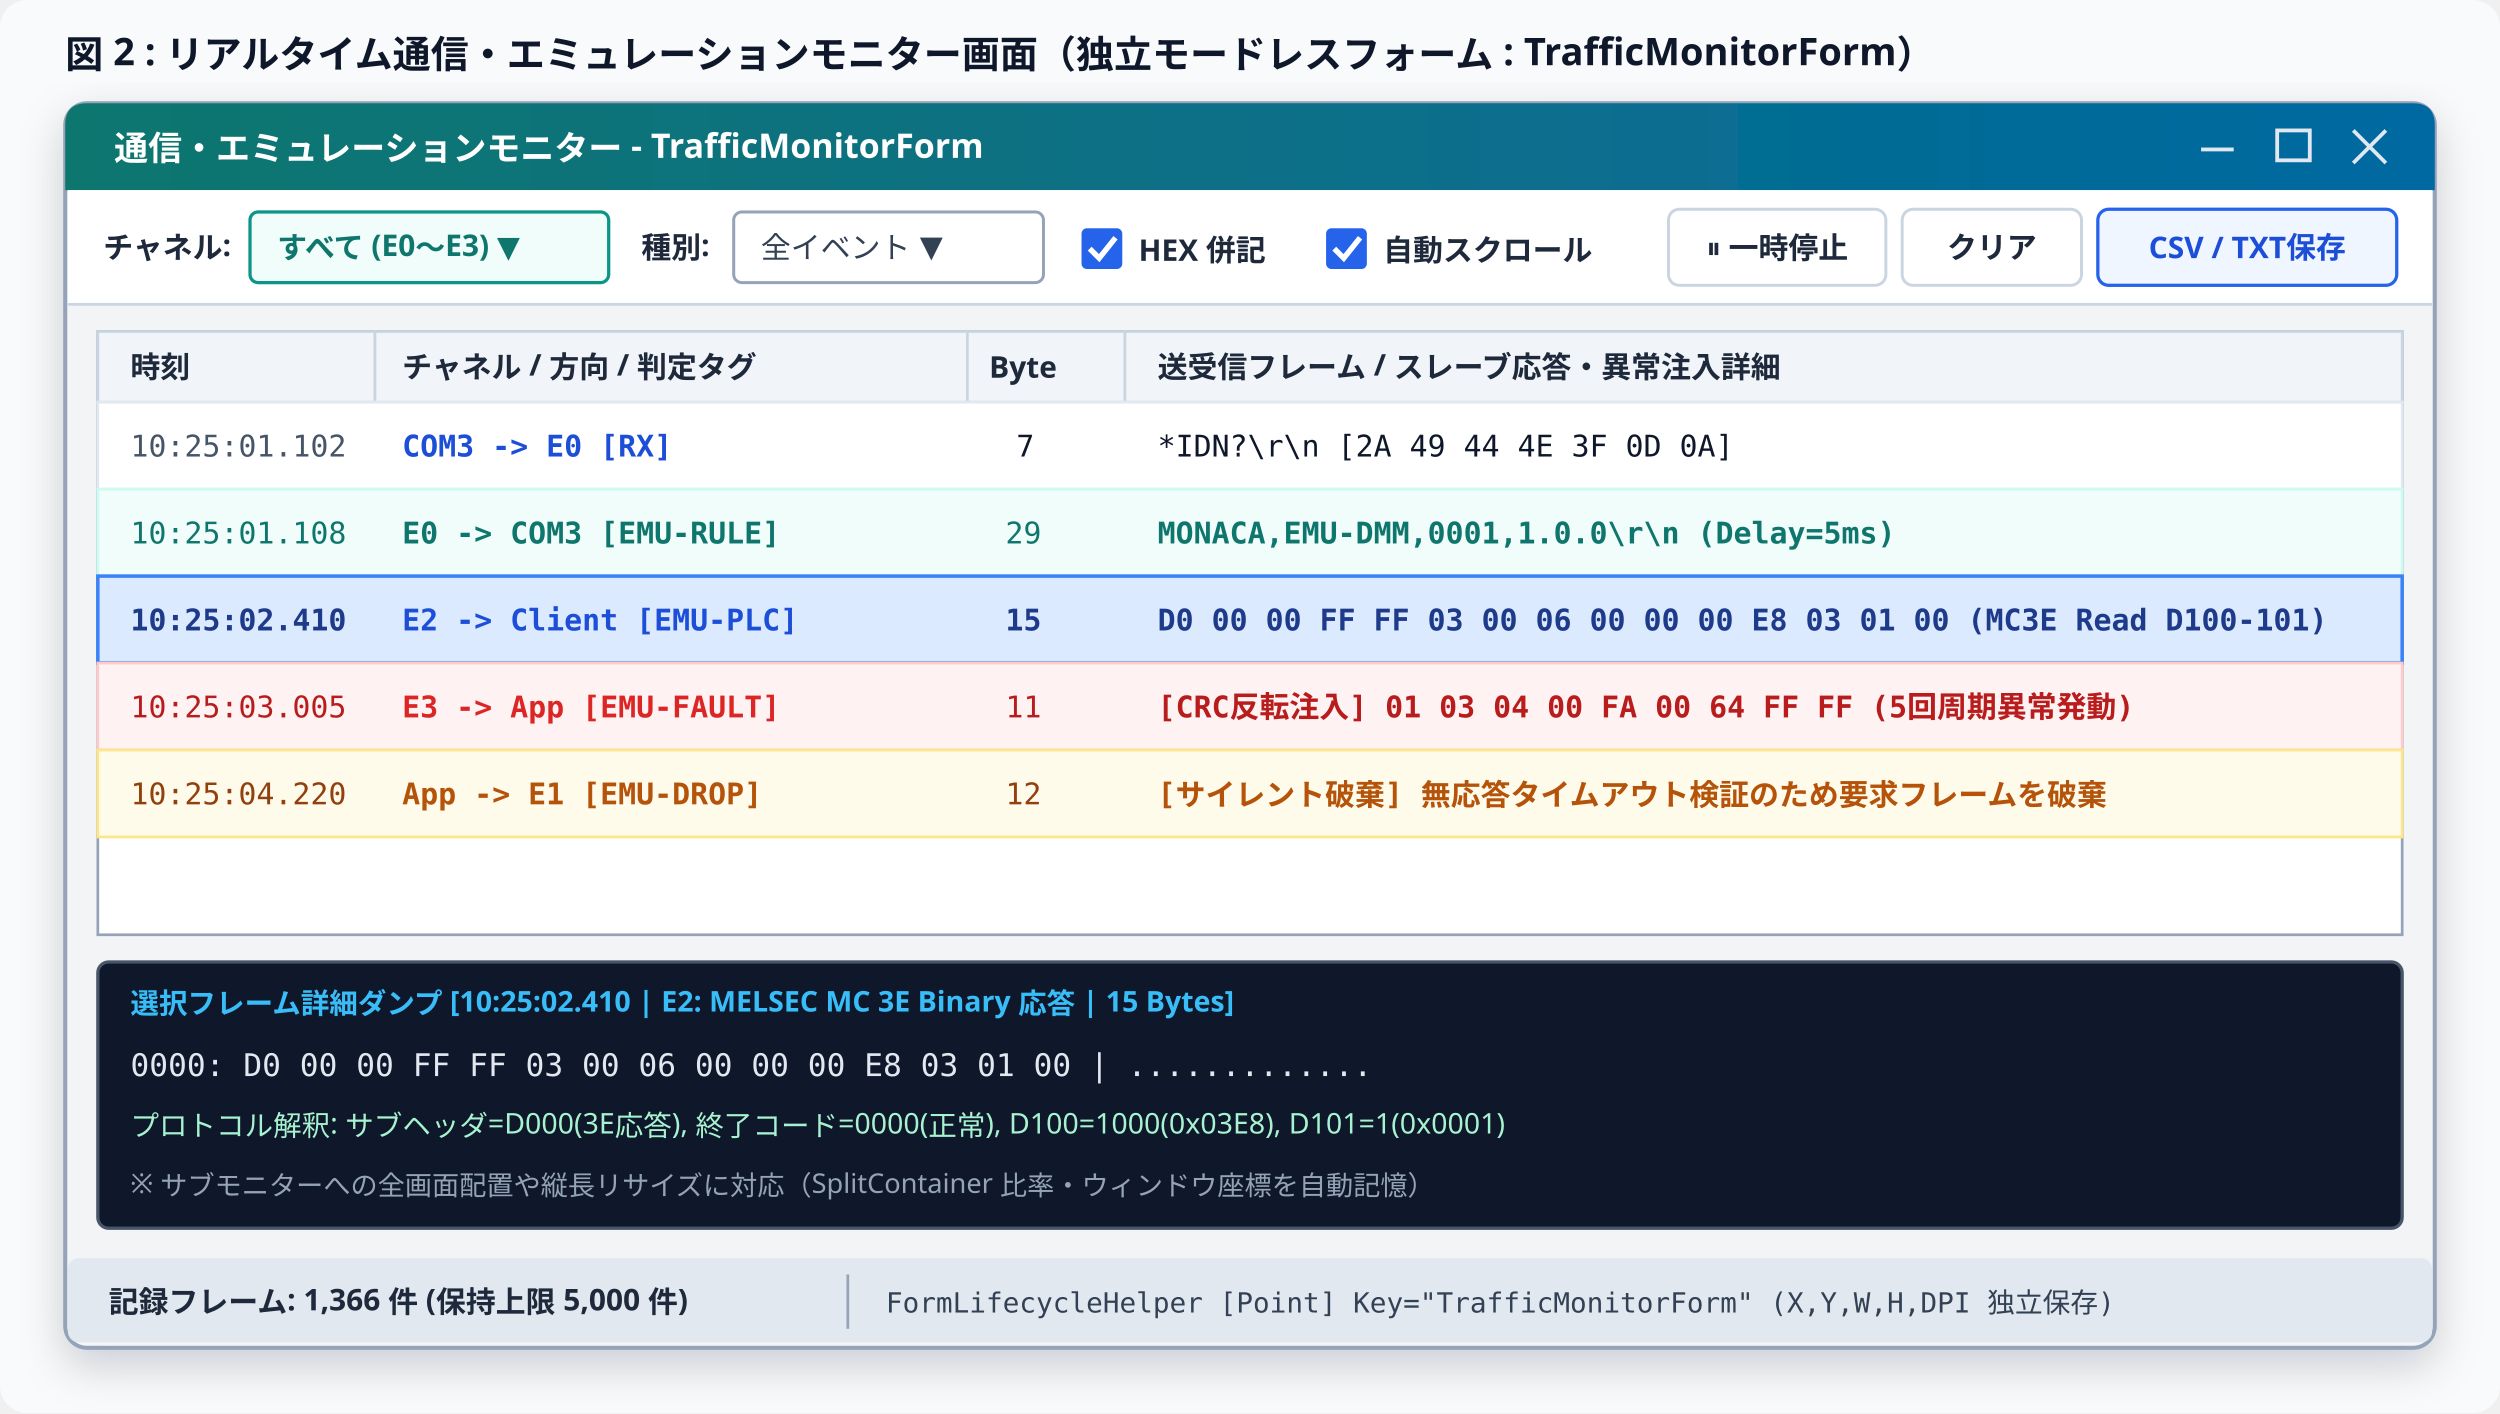
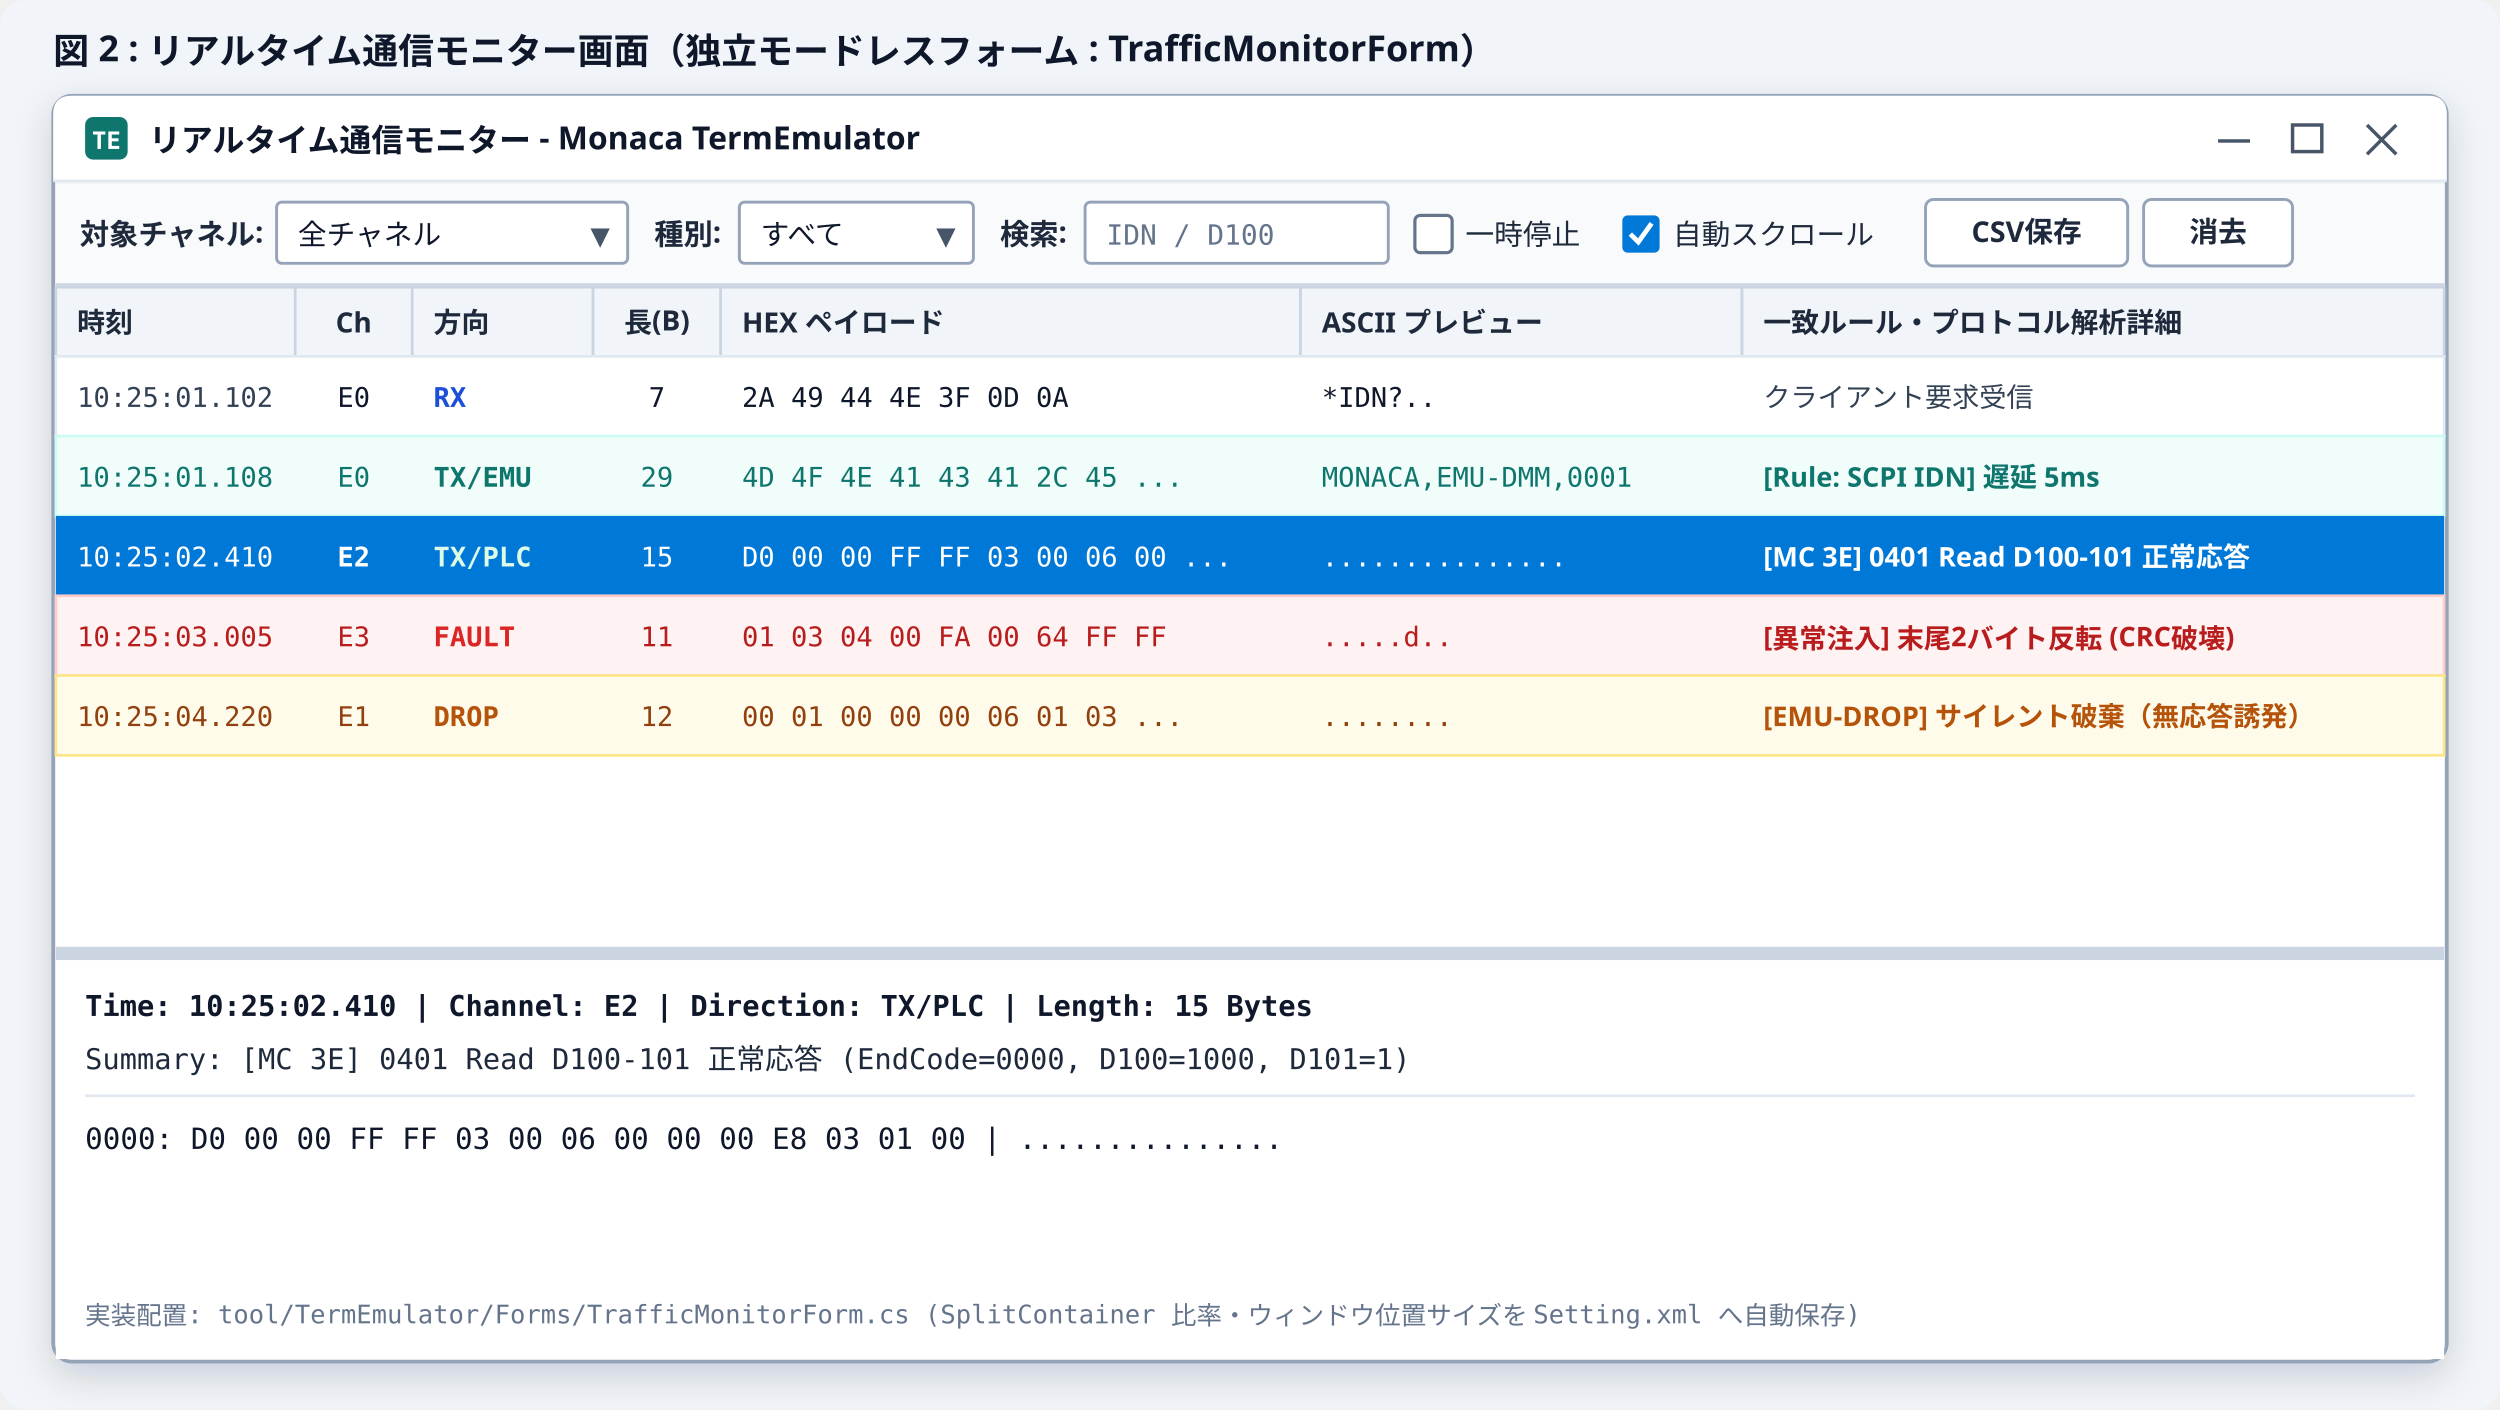
- <svg xmlns="http://www.w3.org/2000/svg" width="920" height="520" viewBox="0 0 920 520">
+ <svg xmlns="http://www.w3.org/2000/svg" width="940" height="530" viewBox="0 0 940 530">
  <defs>
-     <filter id="winShadow" x="-3%" y="-3%" width="106%" height="110%">
-       <feDropShadow dx="0" dy="6" stdDeviation="8" flood-color="#0F172A" flood-opacity="0.18" />
+     <filter id="winShadow" x="-3%" y="-3%" width="106%" height="108%">
+       <feDropShadow dx="0" dy="5" stdDeviation="7" flood-color="#0F172A" flood-opacity="0.16" />
    </filter>
-     <linearGradient id="monTitle" x1="0" y1="0" x2="1" y2="0">
-       <stop offset="0%" stop-color="#0F766E" />
-       <stop offset="100%" stop-color="#0369A1" />
-     </linearGradient>
    <style>
      .ui { font-family: 'Yu Gothic UI', 'Meiryo UI', 'Segoe UI', sans-serif; }
      .mono { font-family: 'Consolas', 'BIZ UDGothic', 'MS Gothic', monospace; }
-       .btn-box { fill: #FFFFFF; stroke: #CBD5E1; stroke-width: 1.1; rx: 4; }
-       .btn-txt { font-family: 'Yu Gothic UI', 'Meiryo UI', sans-serif; font-size: 11px; font-weight: 600; fill: #1E293B; }
+       .lbl { font-family: 'Yu Gothic UI', 'Meiryo UI', sans-serif; font-size: 11px; font-weight: 600; fill: #1E293B; }
+       .inp { fill: #FFFFFF; stroke: #94A3B8; stroke-width: 1.1; rx: 2; }
+       .btn { fill: #FFFFFF; stroke: #94A3B8; stroke-width: 1.1; rx: 3; }
      .grid-hdr { fill: #F1F5F9; stroke: #CBD5E1; stroke-width: 1; }
-       .grid-hdr-txt { font-family: 'Yu Gothic UI', 'Meiryo UI', sans-serif; font-size: 11px; font-weight: 700; fill: #1E293B; }
+       .grid-hdr-txt { font-family: 'Yu Gothic UI', 'Meiryo UI', sans-serif; font-size: 10.5px; font-weight: 700; fill: #1E293B; }
    </style>
  </defs>
-   <rect x="0" y="0" width="920" height="520" fill="#F8FAFC" rx="10" />
-   <text x="24" y="25" class="ui" font-size="14" font-weight="700" fill="#0F172A">図 2 : リアルタイム通信・エミュレーションモニター画面（独立モードレスフォーム : TrafficMonitorForm）</text>
+   <rect x="0" y="0" width="940" height="530" fill="#F1F5F9" rx="10" />
+   <text x="20" y="24" class="ui" font-size="13.5" font-weight="700" fill="#0F172A">図 2 : リアルタイム通信モニター画面（独立モードレスフォーム : TrafficMonitorForm）</text>
  <g filter="url(#winShadow)">
-     <rect x="24" y="38" width="872" height="458" rx="8" fill="#F3F4F6" stroke="#94A3B8" stroke-width="1.5" />
-     <path d="M 24 46 Q 24 38 32 38 L 888 38 Q 896 38 896 46 L 896 70 L 24 70 Z" fill="url(#monTitle)" />
+     <rect x="20" y="36" width="900" height="476" rx="7" fill="#F0F0F0" stroke="#94A3B8" stroke-width="1.4" />
+     <path d="M 20 43 Q 20 36 27 36 L 913 36 Q 920 36 920 43 L 920 68 L 20 68 Z" fill="#FFFFFF" />
+     <line x1="20" y1="68" x2="920" y2="68" stroke="#E2E8F0" stroke-width="1" />
  </g>
-   <text x="42" y="59" class="ui" font-size="12.5" font-weight="700" fill="#FFFFFF">通信・エミュレーションモニター - TrafficMonitorForm</text>
-   <g stroke="#E2E8F0" stroke-width="1.4" fill="none">
-     <line x1="810" y1="55" x2="822" y2="55" />
-     <rect x="838" y="48" width="12" height="11" />
-     <line x1="866" y1="48" x2="878" y2="60" />
-     <line x1="878" y1="48" x2="866" y2="60" />
+   <rect x="32" y="44" width="16" height="16" rx="3" fill="#0F766E" />
+   <text x="40" y="56" class="mono" font-size="9" font-weight="700" fill="#FFFFFF" text-anchor="middle">TE</text>
+   <text x="56" y="57" class="ui" font-size="12" font-weight="600" fill="#0F172A">リアルタイム通信モニター - Monaca TermEmulator</text>
+   <g stroke="#475569" stroke-width="1.3" fill="none">
+     <line x1="834" y1="53" x2="846" y2="53" />
+     <rect x="862" y="47" width="11" height="10" />
+     <line x1="890" y1="47" x2="901" y2="58" />
+     <line x1="901" y1="47" x2="890" y2="58" />
  </g>
-   <rect x="25" y="70" width="870" height="42" fill="#FFFFFF" />
-   <line x1="25" y1="112" x2="895" y2="112" stroke="#CBD5E1" stroke-width="1" />
-   <text x="38" y="95" class="ui" font-size="11" font-weight="700" fill="#1E293B">チャネル:</text>
-   <rect x="92" y="78" width="132" height="26" rx="3" fill="#F0FDFA" stroke="#0D9488" stroke-width="1.2" />
-   <text x="102" y="95" class="ui" font-size="11" font-weight="700" fill="#0F766E">すべて (E0〜E3) ▼</text>
-   <text x="236" y="95" class="ui" font-size="11" font-weight="700" fill="#1E293B">種別:</text>
-   <rect x="270" y="78" width="114" height="26" rx="3" fill="#FFFFFF" stroke="#94A3B8" stroke-width="1.1" />
-   <text x="280" y="95" class="ui" font-size="11" fill="#334155">全イベント ▼</text>
-   <rect x="398" y="84" width="15" height="15" rx="2" fill="#2563EB" />
-   <path d="M 401 91.5 L 404.5 95 L 410.5 87.5" stroke="#FFFFFF" stroke-width="2" fill="none" />
-   <text x="419" y="96" class="ui" font-size="11" font-weight="600" fill="#1E293B">HEX 併記</text>
-   <rect x="488" y="84" width="15" height="15" rx="2" fill="#2563EB" />
-   <path d="M 491 91.5 L 494.5 95 L 500.5 87.5" stroke="#FFFFFF" stroke-width="2" fill="none" />
-   <text x="509" y="96" class="ui" font-size="11" font-weight="600" fill="#1E293B">自動スクロール</text>
-   <rect x="614" y="77" width="80" height="28" class="btn-box" />
-   <text x="654" y="95" class="btn-txt" text-anchor="middle">⏸ 一時停止</text>
-   <rect x="700" y="77" width="66" height="28" class="btn-box" />
-   <text x="733" y="95" class="btn-txt" text-anchor="middle">クリア</text>
-   <rect x="772" y="77" width="110" height="28" rx="4" fill="#EFF6FF" stroke="#2563EB" stroke-width="1.2" />
-   <text x="827" y="95" class="ui" font-size="11" font-weight="700" fill="#1D4ED8" text-anchor="middle">CSV / TXT保存</text>
-   <g transform="translate(36, 122)">
-     <rect x="0" y="0" width="848" height="222" fill="#FFFFFF" stroke="#94A3B8" stroke-width="1" />
-     <rect x="0" y="0" width="102" height="26" class="grid-hdr" />
-     <rect x="102" y="0" width="218" height="26" class="grid-hdr" />
-     <rect x="320" y="0" width="58" height="26" class="grid-hdr" />
-     <rect x="378" y="0" width="470" height="26" class="grid-hdr" />
-     <text x="12" y="17" class="grid-hdr-txt">時刻</text>
-     <text x="112" y="17" class="grid-hdr-txt">チャネル / 方向 / 判定タグ</text>
-     <text x="328" y="17" class="grid-hdr-txt">Byte</text>
-     <text x="390" y="17" class="grid-hdr-txt">送受信フレーム / スレーブ応答・異常注入詳細</text>
+   <rect x="21" y="69" width="898" height="38" fill="#F8FAFC" />
+   <line x1="21" y1="107" x2="919" y2="107" stroke="#CBD5E1" stroke-width="1" />
+   <text x="30" y="92" class="lbl">対象チャネル:</text>
+   <rect x="104" y="76" width="132" height="23" class="inp" />
+   <text x="112" y="92" class="ui" font-size="10.8" fill="#0F172A">全チャネル</text>
+   <text x="222" y="92" class="ui" font-size="9.5" fill="#475569">▼</text>
+   <text x="246" y="92" class="lbl">種別:</text>
+   <rect x="278" y="76" width="88" height="23" class="inp" />
+   <text x="286" y="92" class="ui" font-size="10.8" fill="#0F172A">すべて</text>
+   <text x="352" y="92" class="ui" font-size="9.5" fill="#475569">▼</text>
+   <text x="376" y="92" class="lbl">検索:</text>
+   <rect x="408" y="76" width="114" height="23" class="inp" />
+   <text x="416" y="92" class="mono" font-size="10.5" fill="#64748B">IDN / D100</text>
+   <rect x="532" y="81" width="14" height="14" rx="2" fill="#FFFFFF" stroke="#64748B" stroke-width="1.2" />
+   <text x="551" y="92" class="ui" font-size="10.8" fill="#1E293B">一時停止</text>
+   <rect x="610" y="81" width="14" height="14" rx="2" fill="#0078D7" />
+   <path d="M 613 88 L 616 91 L 621 84" stroke="#FFFFFF" stroke-width="1.8" fill="none" />
+   <text x="629" y="92" class="ui" font-size="10.8" fill="#1E293B">自動スクロール</text>
+   <rect x="724" y="75" width="76" height="25" class="btn" />
+   <text x="762" y="91" class="ui" font-size="10.8" font-weight="600" fill="#1E293B" text-anchor="middle">CSV保存</text>
+   <rect x="806" y="75" width="56" height="25" class="btn" />
+   <text x="834" y="91" class="ui" font-size="10.8" font-weight="600" fill="#1E293B" text-anchor="middle">消去</text>
+   <g transform="translate(21, 108)">
+     <rect x="0" y="0" width="898" height="248" fill="#FFFFFF" />
+     <rect x="0" y="0" width="90" height="26" class="grid-hdr" />
+     <rect x="90" y="0" width="44" height="26" class="grid-hdr" />
+     <rect x="134" y="0" width="68" height="26" class="grid-hdr" />
+     <rect x="202" y="0" width="48" height="26" class="grid-hdr" />
+     <rect x="250" y="0" width="218" height="26" class="grid-hdr" />
+     <rect x="468" y="0" width="166" height="26" class="grid-hdr" />
+     <rect x="634" y="0" width="264" height="26" class="grid-hdr" />
+     <text x="8" y="17" class="grid-hdr-txt">時刻</text>
+     <text x="112" y="17" class="grid-hdr-txt" text-anchor="middle">Ch</text>
+     <text x="142" y="17" class="grid-hdr-txt">方向</text>
+     <text x="226" y="17" class="grid-hdr-txt" text-anchor="middle">長(B)</text>
+     <text x="258" y="17" class="grid-hdr-txt">HEX ペイロード</text>
+     <text x="476" y="17" class="grid-hdr-txt">ASCII プレビュー</text>
+     <text x="642" y="17" class="grid-hdr-txt">一致ルール・プロトコル解析詳細</text>
    <g transform="translate(0, 26)">
-       <rect x="0" y="0" width="848" height="32" fill="#FFFFFF" stroke="#E2E8F0" stroke-width="1" />
-       <text x="12" y="20" class="mono" font-size="11" fill="#475569">10:25:01.102</text>
-       <text x="112" y="20" class="mono" font-size="11" fill="#1D4ED8" font-weight="700">COM3 -&gt; E0 [RX]</text>
-       <text x="338" y="20" class="mono" font-size="11" fill="#0F172A">7</text>
-       <text x="390" y="20" class="mono" font-size="11" fill="#0F172A">*IDN?\r\n  [2A 49 44 4E 3F 0D 0A]</text>
+       <rect x="0" y="0" width="898" height="30" fill="#FFFFFF" stroke="#E2E8F0" stroke-width="1" />
+       <text x="8" y="19" class="mono" font-size="10.2" fill="#334155">10:25:01.102</text>
+       <text x="112" y="19" class="mono" font-size="10.2" fill="#0F172A" text-anchor="middle">E0</text>
+       <text x="142" y="19" class="mono" font-size="10.2" font-weight="700" fill="#1D4ED8">RX</text>
+       <text x="226" y="19" class="mono" font-size="10.2" fill="#0F172A" text-anchor="middle">7</text>
+       <text x="258" y="19" class="mono" font-size="10.2" fill="#0F172A">2A 49 44 4E 3F 0D 0A</text>
+       <text x="476" y="19" class="mono" font-size="10.2" fill="#0F172A">*IDN?..</text>
+       <text x="642" y="19" class="ui" font-size="10.2" fill="#334155">クライアント要求受信</text>
    </g>
-     <g transform="translate(0, 58)">
-       <rect x="0" y="0" width="848" height="32" fill="#F0FDFA" stroke="#CCFBF1" stroke-width="1" />
-       <text x="12" y="20" class="mono" font-size="11" fill="#0F766E">10:25:01.108</text>
-       <text x="112" y="20" class="mono" font-size="11" fill="#0F766E" font-weight="700">E0 -&gt; COM3 [EMU-RULE]</text>
-       <text x="334" y="20" class="mono" font-size="11" fill="#0F766E">29</text>
-       <text x="390" y="20" class="mono" font-size="11" fill="#0F766E" font-weight="700">MONACA,EMU-DMM,0001,1.0.0\r\n (Delay=5ms)</text>
+     <g transform="translate(0, 56)">
+       <rect x="0" y="0" width="898" height="30" fill="#F0FDFA" stroke="#CCFBF1" stroke-width="1" />
+       <text x="8" y="19" class="mono" font-size="10.2" fill="#0F766E">10:25:01.108</text>
+       <text x="112" y="19" class="mono" font-size="10.2" fill="#0F766E" text-anchor="middle">E0</text>
+       <text x="142" y="19" class="mono" font-size="10.2" font-weight="700" fill="#0F766E">TX/EMU</text>
+       <text x="226" y="19" class="mono" font-size="10.2" fill="#0F766E" text-anchor="middle">29</text>
+       <text x="258" y="19" class="mono" font-size="10.2" fill="#0F766E">4D 4F 4E 41 43 41 2C 45 ...</text>
+       <text x="476" y="19" class="mono" font-size="10.2" fill="#0F766E">MONACA,EMU-DMM,0001</text>
+       <text x="642" y="19" class="ui" font-size="10.2" font-weight="600" fill="#0F766E">[Rule: SCPI IDN] 遅延 5ms</text>
    </g>
-     <g transform="translate(0, 90)">
-       <rect x="0" y="0" width="848" height="32" fill="#DBEAFE" stroke="#3B82F6" stroke-width="1.3" />
-       <text x="12" y="20" class="mono" font-size="11" fill="#1E3A8A" font-weight="700">10:25:02.410</text>
-       <text x="112" y="20" class="mono" font-size="11" fill="#1D4ED8" font-weight="700">E2 -&gt; Client [EMU-PLC]</text>
-       <text x="334" y="20" class="mono" font-size="11" fill="#1E3A8A" font-weight="700">15</text>
-       <text x="390" y="20" class="mono" font-size="11" fill="#1E3A8A" font-weight="700">D0 00 00 FF FF 03 00 06 00 00 00 E8 03 01 00 (MC3E Read D100-101)</text>
+     <g transform="translate(0, 86)">
+       <rect x="0" y="0" width="898" height="30" fill="#0078D7" />
+       <text x="8" y="19" class="mono" font-size="10.2" fill="#FFFFFF">10:25:02.410</text>
+       <text x="112" y="19" class="mono" font-size="10.2" font-weight="700" fill="#FFFFFF" text-anchor="middle">E2</text>
+       <text x="142" y="19" class="mono" font-size="10.2" font-weight="700" fill="#DCFCE7">TX/PLC</text>
+       <text x="226" y="19" class="mono" font-size="10.2" fill="#FFFFFF" text-anchor="middle">15</text>
+       <text x="258" y="19" class="mono" font-size="10.2" fill="#FFFFFF">D0 00 00 FF FF 03 00 06 00 ...</text>
+       <text x="476" y="19" class="mono" font-size="10.2" fill="#FFFFFF">...............</text>
+       <text x="642" y="19" class="ui" font-size="10.2" font-weight="600" fill="#FFFFFF">[MC 3E] 0401 Read D100-101 正常応答</text>
    </g>
-     <g transform="translate(0, 122)">
-       <rect x="0" y="0" width="848" height="32" fill="#FEF2F2" stroke="#FECACA" stroke-width="1" />
-       <text x="12" y="20" class="mono" font-size="11" fill="#B91C1C">10:25:03.005</text>
-       <text x="112" y="20" class="mono" font-size="11" fill="#DC2626" font-weight="700">E3 -&gt; App [EMU-FAULT]</text>
-       <text x="334" y="20" class="mono" font-size="11" fill="#B91C1C">11</text>
-       <text x="390" y="20" class="mono" font-size="11" fill="#B91C1C" font-weight="700">[CRC反転注入] 01 03 04 00 FA 00 64 FF FF (5回周期異常発動)</text>
+     <g transform="translate(0, 116)">
+       <rect x="0" y="0" width="898" height="30" fill="#FEF2F2" stroke="#FECACA" stroke-width="1" />
+       <text x="8" y="19" class="mono" font-size="10.2" fill="#B91C1C">10:25:03.005</text>
+       <text x="112" y="19" class="mono" font-size="10.2" fill="#B91C1C" text-anchor="middle">E3</text>
+       <text x="142" y="19" class="mono" font-size="10.2" font-weight="700" fill="#DC2626">FAULT</text>
+       <text x="226" y="19" class="mono" font-size="10.2" fill="#B91C1C" text-anchor="middle">11</text>
+       <text x="258" y="19" class="mono" font-size="10.2" fill="#B91C1C">01 03 04 00 FA 00 64 FF FF</text>
+       <text x="476" y="19" class="mono" font-size="10.2" fill="#B91C1C">.....d..</text>
+       <text x="642" y="19" class="ui" font-size="10.2" font-weight="600" fill="#B91C1C">[異常注入] 末尾2バイト反転 (CRC破壊)</text>
    </g>
-     <g transform="translate(0, 154)">
-       <rect x="0" y="0" width="848" height="32" fill="#FFFBEB" stroke="#FDE68A" stroke-width="1" />
-       <text x="12" y="20" class="mono" font-size="11" fill="#92400E">10:25:04.220</text>
-       <text x="112" y="20" class="mono" font-size="11" fill="#B45309" font-weight="700">App -&gt; E1 [EMU-DROP]</text>
-       <text x="334" y="20" class="mono" font-size="11" fill="#92400E">12</text>
-       <text x="390" y="20" class="mono" font-size="11" fill="#B45309" font-weight="700">[サイレント破棄] 無応答タイムアウト検証のため要求フレームを破棄</text>
+     <g transform="translate(0, 146)">
+       <rect x="0" y="0" width="898" height="30" fill="#FFFBEB" stroke="#FDE68A" stroke-width="1" />
+       <text x="8" y="19" class="mono" font-size="10.2" fill="#92400E">10:25:04.220</text>
+       <text x="112" y="19" class="mono" font-size="10.2" fill="#92400E" text-anchor="middle">E1</text>
+       <text x="142" y="19" class="mono" font-size="10.2" font-weight="700" fill="#B45309">DROP</text>
+       <text x="226" y="19" class="mono" font-size="10.2" fill="#92400E" text-anchor="middle">12</text>
+       <text x="258" y="19" class="mono" font-size="10.2" fill="#92400E">00 01 00 00 00 06 01 03 ...</text>
+       <text x="476" y="19" class="mono" font-size="10.2" fill="#92400E">........</text>
+       <text x="642" y="19" class="ui" font-size="10.2" font-weight="600" fill="#B45309">[EMU-DROP] サイレント破棄（無応答誘発）</text>
    </g>
  </g>
-   <rect x="36" y="354" width="848" height="98" rx="4" fill="#0F172A" stroke="#475569" stroke-width="1.2" />
-   <text x="48" y="373" class="ui" font-size="10.5" font-weight="700" fill="#38BDF8">選択フレーム詳細ダンプ [10:25:02.410 | E2: MELSEC MC 3E Binary 応答 | 15 Bytes]</text>
-   <text x="48" y="396" class="mono" font-size="11.5" fill="#E2E8F0">0000:  D0 00 00 FF FF 03 00 06  00 00 00 E8 03 01 00      |  .............</text>
-   <text x="48" y="418" class="ui" font-size="10.5" fill="#A7F3D0">プロトコル解釈: サブヘッダ=D000(3E応答), 終了コード=0000(正常), D100=1000(0x03E8), D101=1(0x0001)</text>
-   <text x="48" y="439" class="ui" font-size="10" fill="#94A3B8">※ サブモニターへの全画面配置や縦長リサイズに対応（SplitContainer 比率・ウィンドウ座標を自動記憶）</text>
-   <rect x="25" y="463" width="870" height="31" rx="4" fill="#E2E8F0" />
-   <text x="40" y="483" class="ui" font-size="11" font-weight="700" fill="#1E293B">記録フレーム: 1,366 件 (保持上限 5,000 件)</text>
-   <line x1="312" y1="469" x2="312" y2="489" stroke="#94A3B8" stroke-width="1" />
-   <text x="326" y="483" class="mono" font-size="10.2" fill="#334155">FormLifecycleHelper [Point] Key="TrafficMonitorForm" (X,Y,W,H,DPI 独立保存)</text>
+   <rect x="21" y="356" width="898" height="5" fill="#CBD5E1" />
+   <rect x="21" y="361" width="898" height="150" fill="#FFFFFF" />
+   <text x="32" y="382" class="mono" font-size="10.8" font-weight="700" fill="#0F172A">Time: 10:25:02.410  |  Channel: E2  |  Direction: TX/PLC  |  Length: 15 Bytes</text>
+   <text x="32" y="402" class="mono" font-size="10.8" fill="#1E293B">Summary: [MC 3E] 0401 Read D100-101 正常応答 (EndCode=0000, D100=1000, D101=1)</text>
+   <line x1="32" y1="412" x2="908" y2="412" stroke="#E2E8F0" stroke-width="1" />
+   <text x="32" y="432" class="mono" font-size="11" fill="#0F172A">0000:  D0 00 00 FF FF 03 00 06  00 00 00 E8 03 01 00       | ............... </text>
+   <text x="32" y="498" class="mono" font-size="9.6" fill="#64748B">実装配置: tool/TermEmulator/Forms/TrafficMonitorForm.cs (SplitContainer 比率・ウィンドウ位置サイズを Setting.xml へ自動保存)</text>
</svg>
